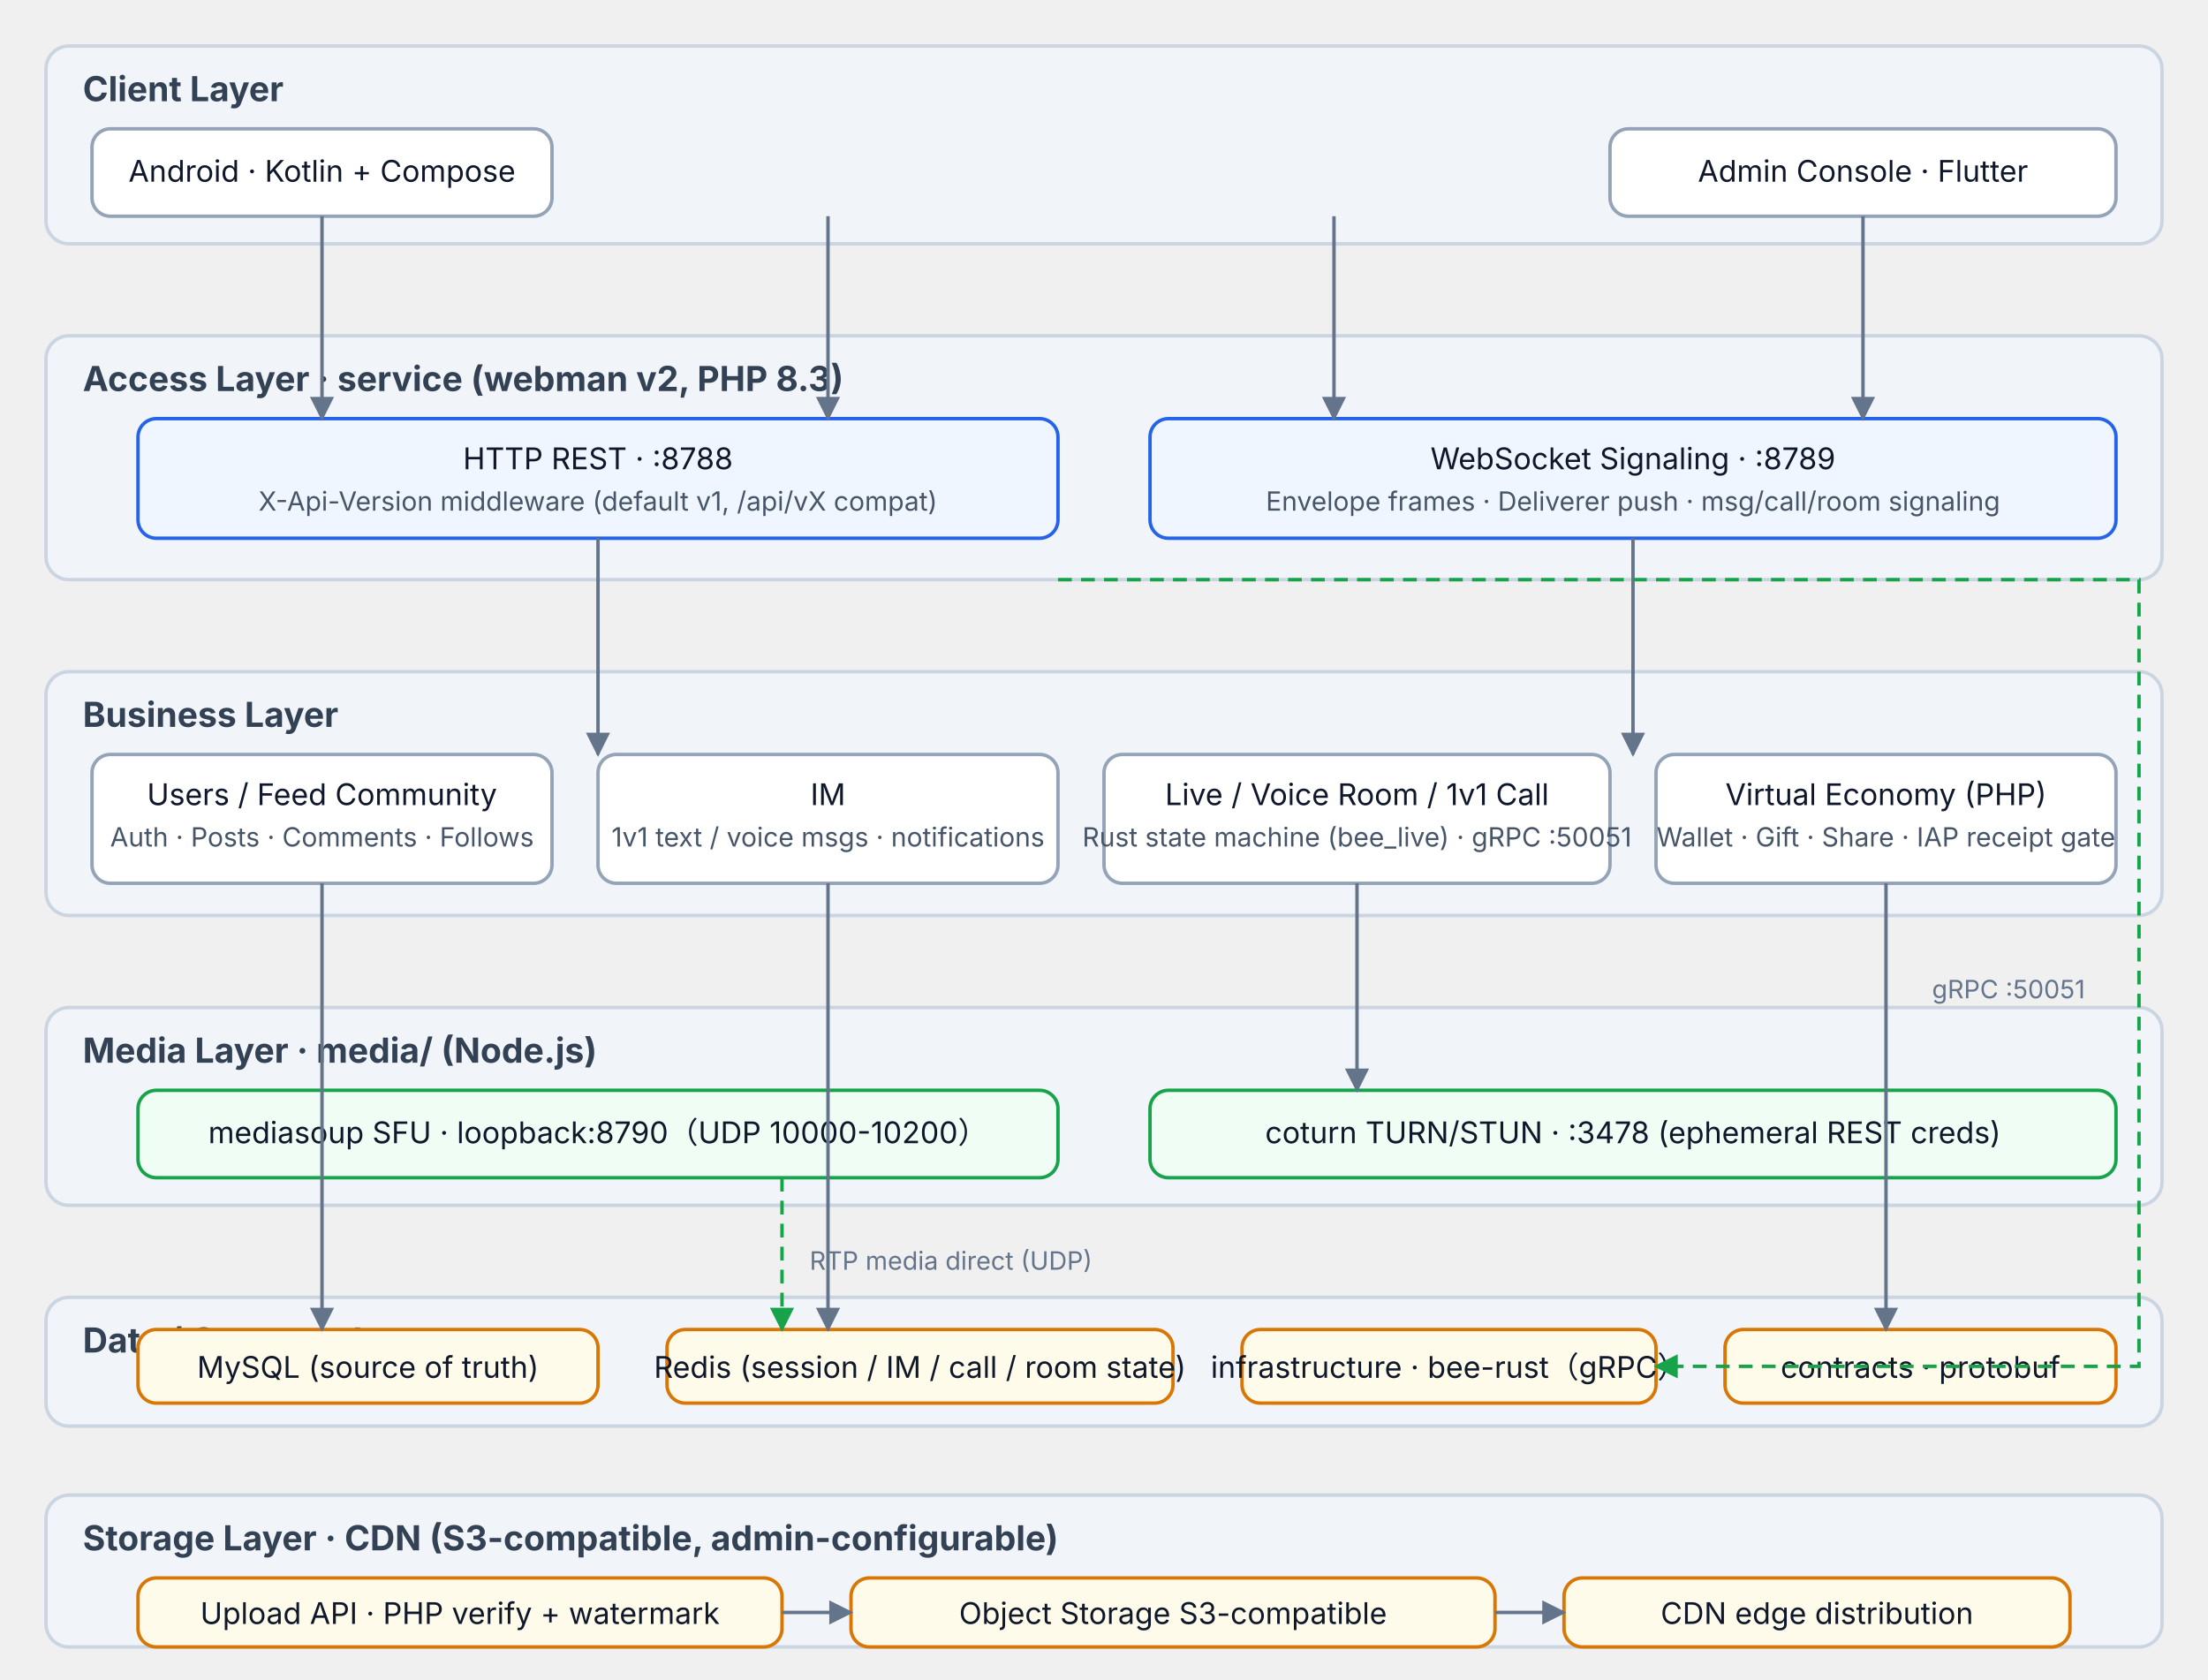
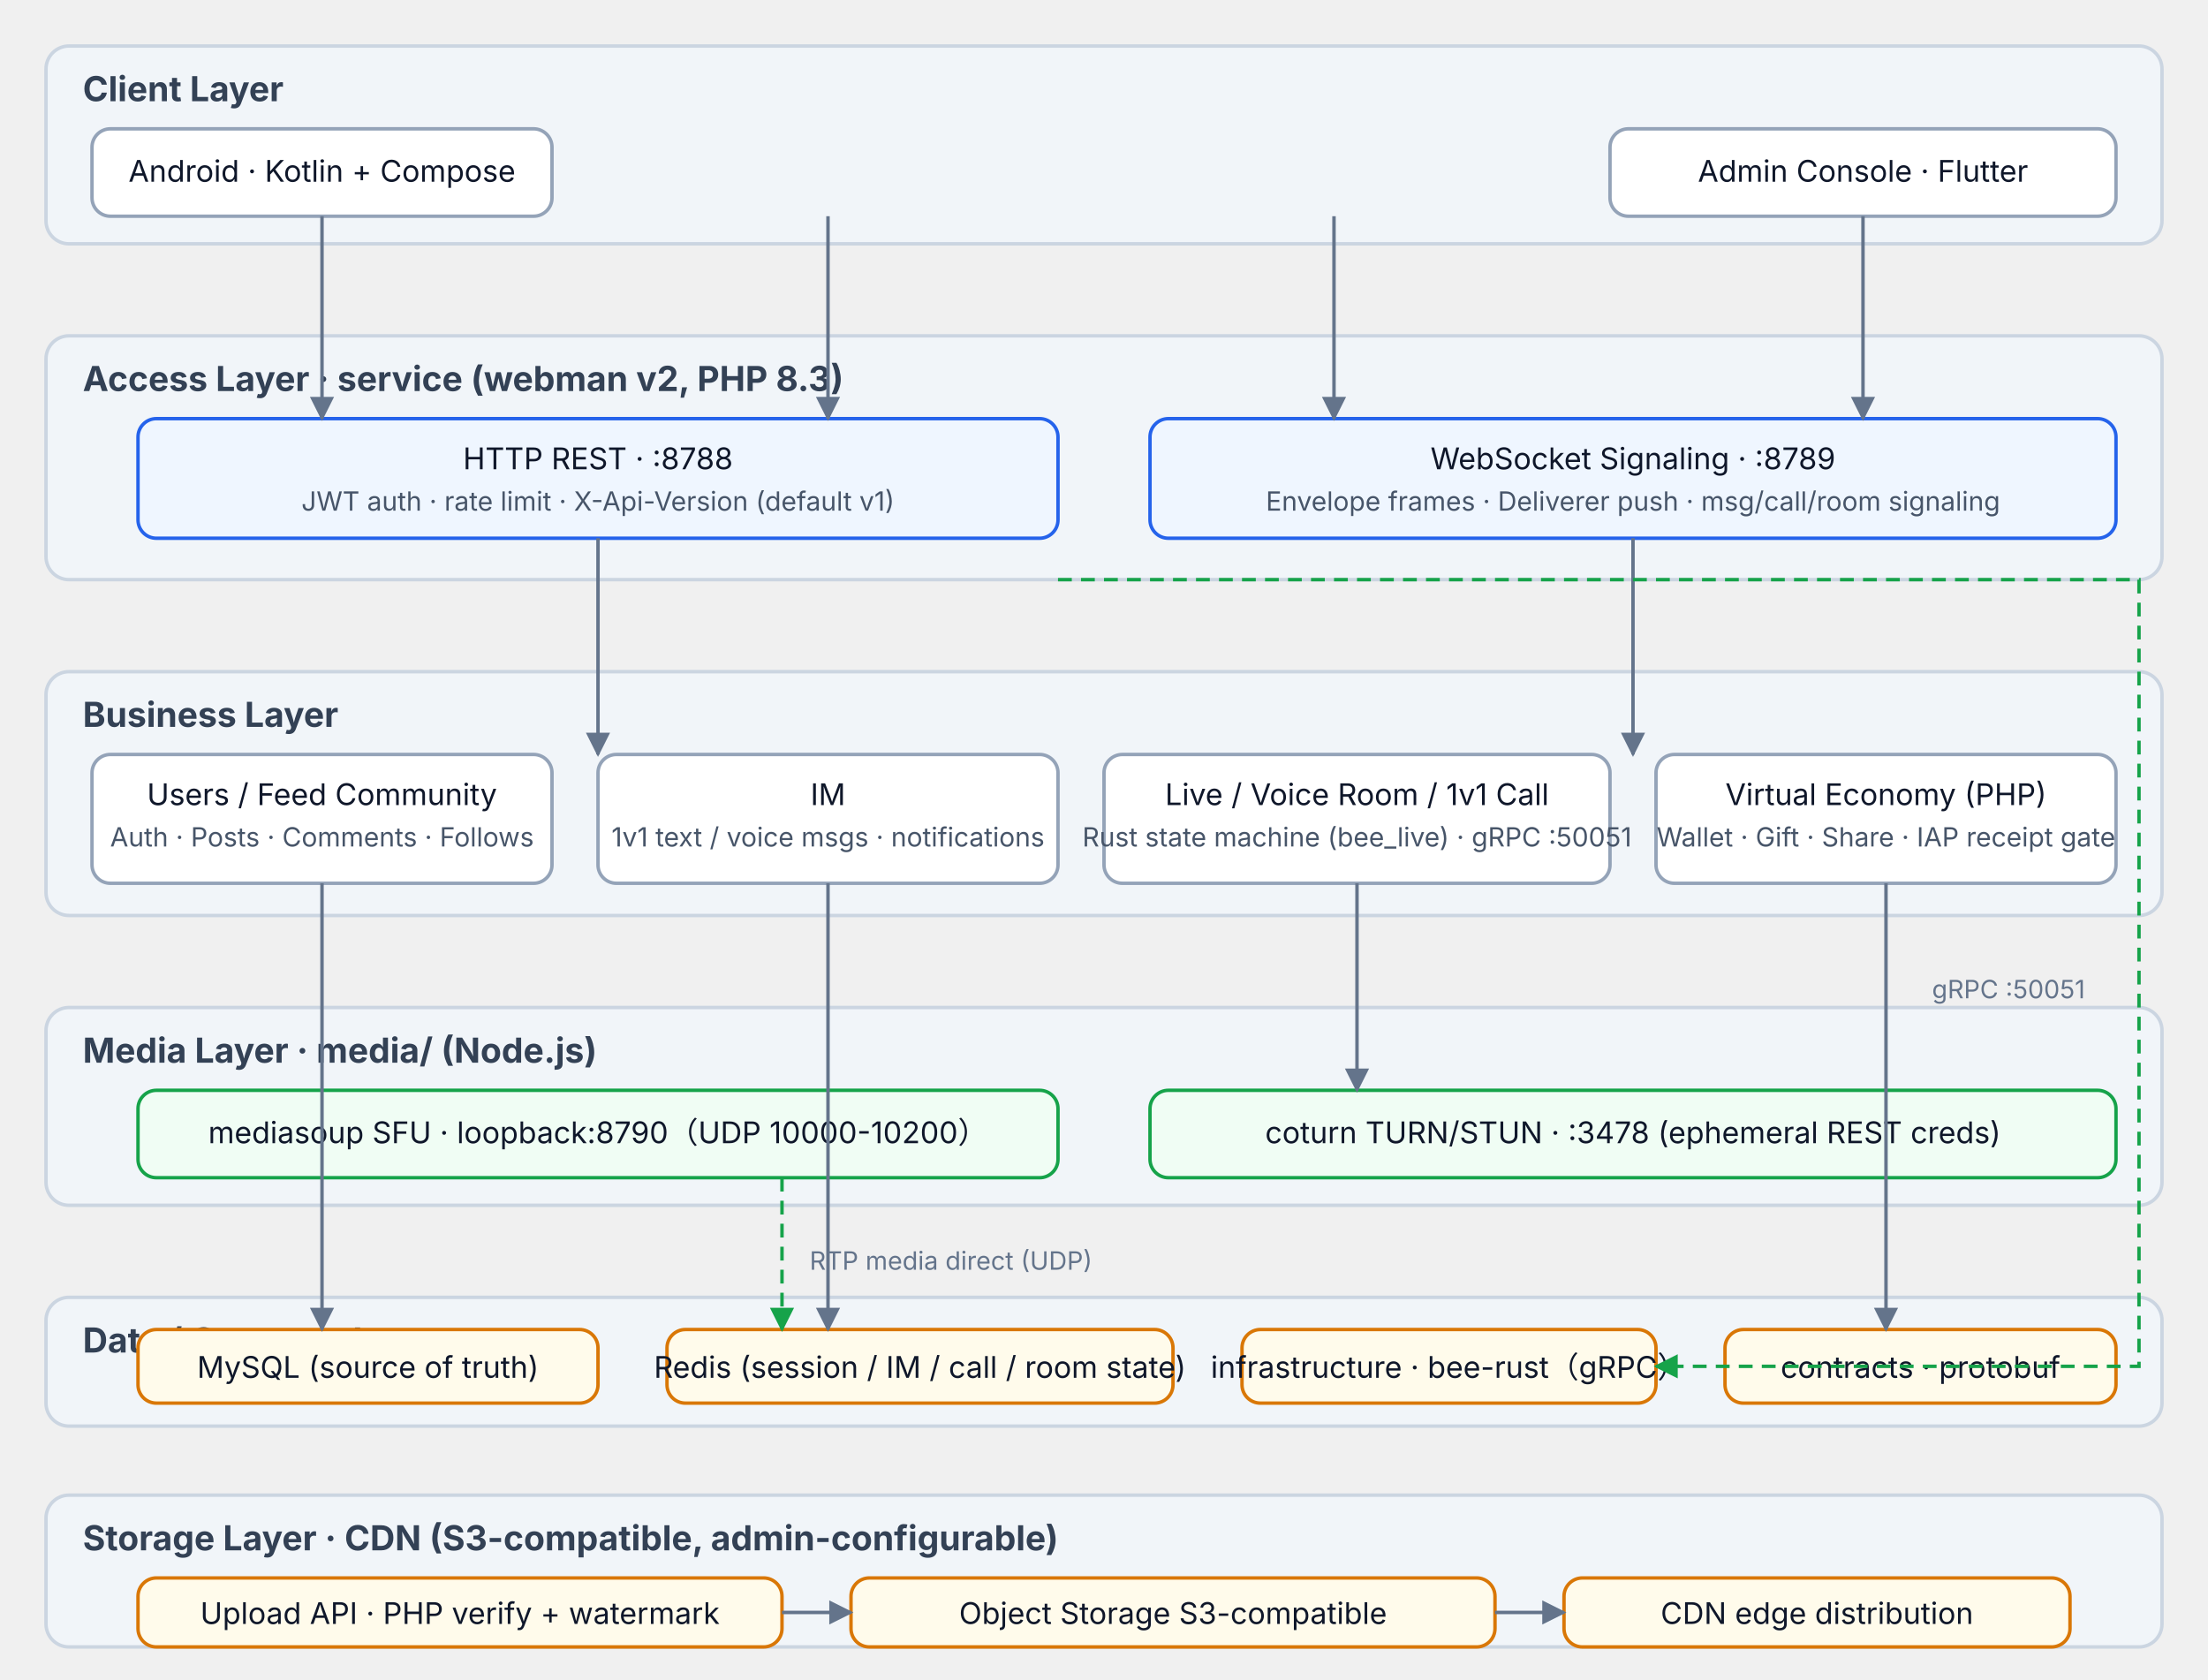
<svg xmlns="http://www.w3.org/2000/svg" viewBox="0 0 960 730" width="100%" font-family="system-ui, -apple-system, 'Segoe UI', 'PingFang SC', 'Microsoft YaHei', sans-serif">
  <defs>
    <marker id="arr" viewBox="0 0 10 10" refX="9" refY="5" markerWidth="7" markerHeight="7" orient="auto-start-reverse">
      <path d="M 0 0 L 10 5 L 0 10 z" fill="#64748b" />
    </marker>
    <marker id="arrg" viewBox="0 0 10 10" refX="9" refY="5" markerWidth="7" markerHeight="7" orient="auto-start-reverse">
      <path d="M 0 0 L 10 5 L 0 10 z" fill="#16a34a" />
    </marker>
  </defs>
  <style>
    .layer { fill: #f1f5f9; stroke: #cbd5e1; stroke-width: 1.5; rx: 10 }
    .box   { fill: #ffffff; stroke: #94a3b8; stroke-width: 1.5; rx: 8 }
    .boxb  { fill: #eff6ff; stroke: #2563eb; stroke-width: 1.5; rx: 8 }
    .boxg  { fill: #f0fdf4; stroke: #16a34a; stroke-width: 1.5; rx: 8 }
    .boxy  { fill: #fffbeb; stroke: #d97706; stroke-width: 1.5; rx: 8 }
    .lt    { font-size: 15px; font-weight: 700; fill: #334155 }
    .t     { font-size: 13px; fill: #0f172a; text-anchor: middle }
    .ts    { font-size: 11.5px; fill: #475569; text-anchor: middle }
    .edge  { stroke: #64748b; stroke-width: 1.5; fill: none; marker-end: url(#arr) }
    .edgeg { stroke: #16a34a; stroke-width: 1.5; fill: none; stroke-dasharray: 6 4; marker-end: url(#arrg) }
    .el    { font-size: 11px; fill: #64748b }
  </style>
  <g>
    <rect class="layer" x="20" y="20" width="920" height="86" />
    <text class="lt" x="36" y="44">Client Layer</text>
    <rect class="box" x="40" y="56" width="200" height="38" />
    <text class="t" x="140" y="79">Android · Kotlin + Compose</text>
    <rect class="box" x="700" y="56" width="220" height="38" />
    <text class="t" x="810" y="79">Admin Console · Flutter</text>
  </g>
  <g>
    <rect class="layer" x="20" y="146" width="920" height="106" />
    <text class="lt" x="36" y="170">Access Layer · service (webman v2, PHP 8.3)</text>
    <rect class="boxb" x="60" y="182" width="400" height="52" />
    <text class="t" x="260" y="204">HTTP REST · :8788</text>
-     <text class="ts" x="260" y="222">X-Api-Version middleware (default v1, /api/vX compat)</text>
+     <text class="ts" x="260" y="222">JWT auth · rate limit · X-Api-Version (default v1)</text>
    <rect class="boxb" x="500" y="182" width="420" height="52" />
    <text class="t" x="710" y="204">WebSocket Signaling · :8789</text>
    <text class="ts" x="710" y="222">Envelope frames · Deliverer push · msg/call/room signaling</text>
  </g>
  <g>
    <rect class="layer" x="20" y="292" width="920" height="106" />
    <text class="lt" x="36" y="316">Business Layer</text>
    <rect class="box" x="40" y="328" width="200" height="56" />
    <text class="t" x="140" y="350">Users / Feed Community</text>
    <text class="ts" x="140" y="368">Auth · Posts · Comments · Follows</text>
    <rect class="box" x="260" y="328" width="200" height="56" />
    <text class="t" x="360" y="350">IM</text>
    <text class="ts" x="360" y="368">1v1 text / voice msgs · notifications</text>
    <rect class="box" x="480" y="328" width="220" height="56" />
    <text class="t" x="590" y="350">Live / Voice Room / 1v1 Call</text>
    <text class="ts" x="590" y="368">Rust state machine (bee_live) · gRPC :50051</text>
    <rect class="box" x="720" y="328" width="200" height="56" />
    <text class="t" x="820" y="350">Virtual Economy (PHP)</text>
    <text class="ts" x="820" y="368">Wallet · Gift · Share · IAP receipt gate</text>
  </g>
  <g>
    <rect class="layer" x="20" y="438" width="920" height="86" />
    <text class="lt" x="36" y="462">Media Layer · media/ (Node.js)</text>
    <rect class="boxg" x="60" y="474" width="400" height="38" />
    <text class="t" x="260" y="497">mediasoup SFU · loopback:8790（UDP 10000-10200）</text>
    <rect class="boxg" x="500" y="474" width="420" height="38" />
    <text class="t" x="710" y="497">coturn TURN/STUN · :3478 (ephemeral REST creds)</text>
  </g>
  <g>
    <rect class="layer" x="20" y="564" width="920" height="56" />
    <text class="lt" x="36" y="588">Data / Compute Layer</text>
    <rect class="boxy" x="60" y="578" width="200" height="32" />
    <text class="t" x="160" y="599">MySQL (source of truth)</text>
    <rect class="boxy" x="290" y="578" width="220" height="32" />
    <text class="t" x="400" y="599">Redis (session / IM / call / room state)</text>
    <rect class="boxy" x="540" y="578" width="180" height="32" />
    <text class="t" x="630" y="599">infrastructure · bee-rust（gRPC）</text>
    <rect class="boxy" x="750" y="578" width="170" height="32" />
    <text class="t" x="835" y="599">contracts · protobuf</text>
  </g>
  <g>
    <rect class="layer" x="20" y="650" width="920" height="66" />
    <text class="lt" x="36" y="674">Storage Layer · CDN (S3-compatible, admin-configurable)</text>
    <rect class="boxy" x="60" y="686" width="280" height="30" />
    <text class="t" x="200" y="706">Upload API · PHP verify + watermark</text>
    <rect class="boxy" x="370" y="686" width="280" height="30" />
    <text class="t" x="510" y="706">Object Storage S3-compatible</text>
    <rect class="boxy" x="680" y="686" width="220" height="30" />
    <text class="t" x="790" y="706">CDN edge distribution</text>
    <path class="edge" d="M 340 701 L 370 701" />
    <path class="edge" d="M 650 701 L 680 701" />
  </g>
  <path class="edge" d="M 140 94 L 140 182" />
  <path class="edge" d="M 360 94 L 360 182" />
  <path class="edge" d="M 580 94 L 580 182" />
  <path class="edge" d="M 810 94 L 810 182" />
  <path class="edge" d="M 260 234 L 260 328" />
  <path class="edge" d="M 710 234 L 710 328" />
  <path class="edgeg" d="M 460 252 L 930 252 L 930 594 L 720 594" />
  <text class="el" x="840" y="434">gRPC :50051</text>
  <path class="edge" d="M 590 384 L 590 474" />
  <path class="edge" d="M 140 384 L 140 578" />
  <path class="edge" d="M 360 384 L 360 578" />
  <path class="edge" d="M 820 384 L 820 578" />
  <path class="edgeg" d="M 340 512 L 340 578" />
  <text class="el" x="352" y="552">RTP media direct (UDP)</text>
</svg>
